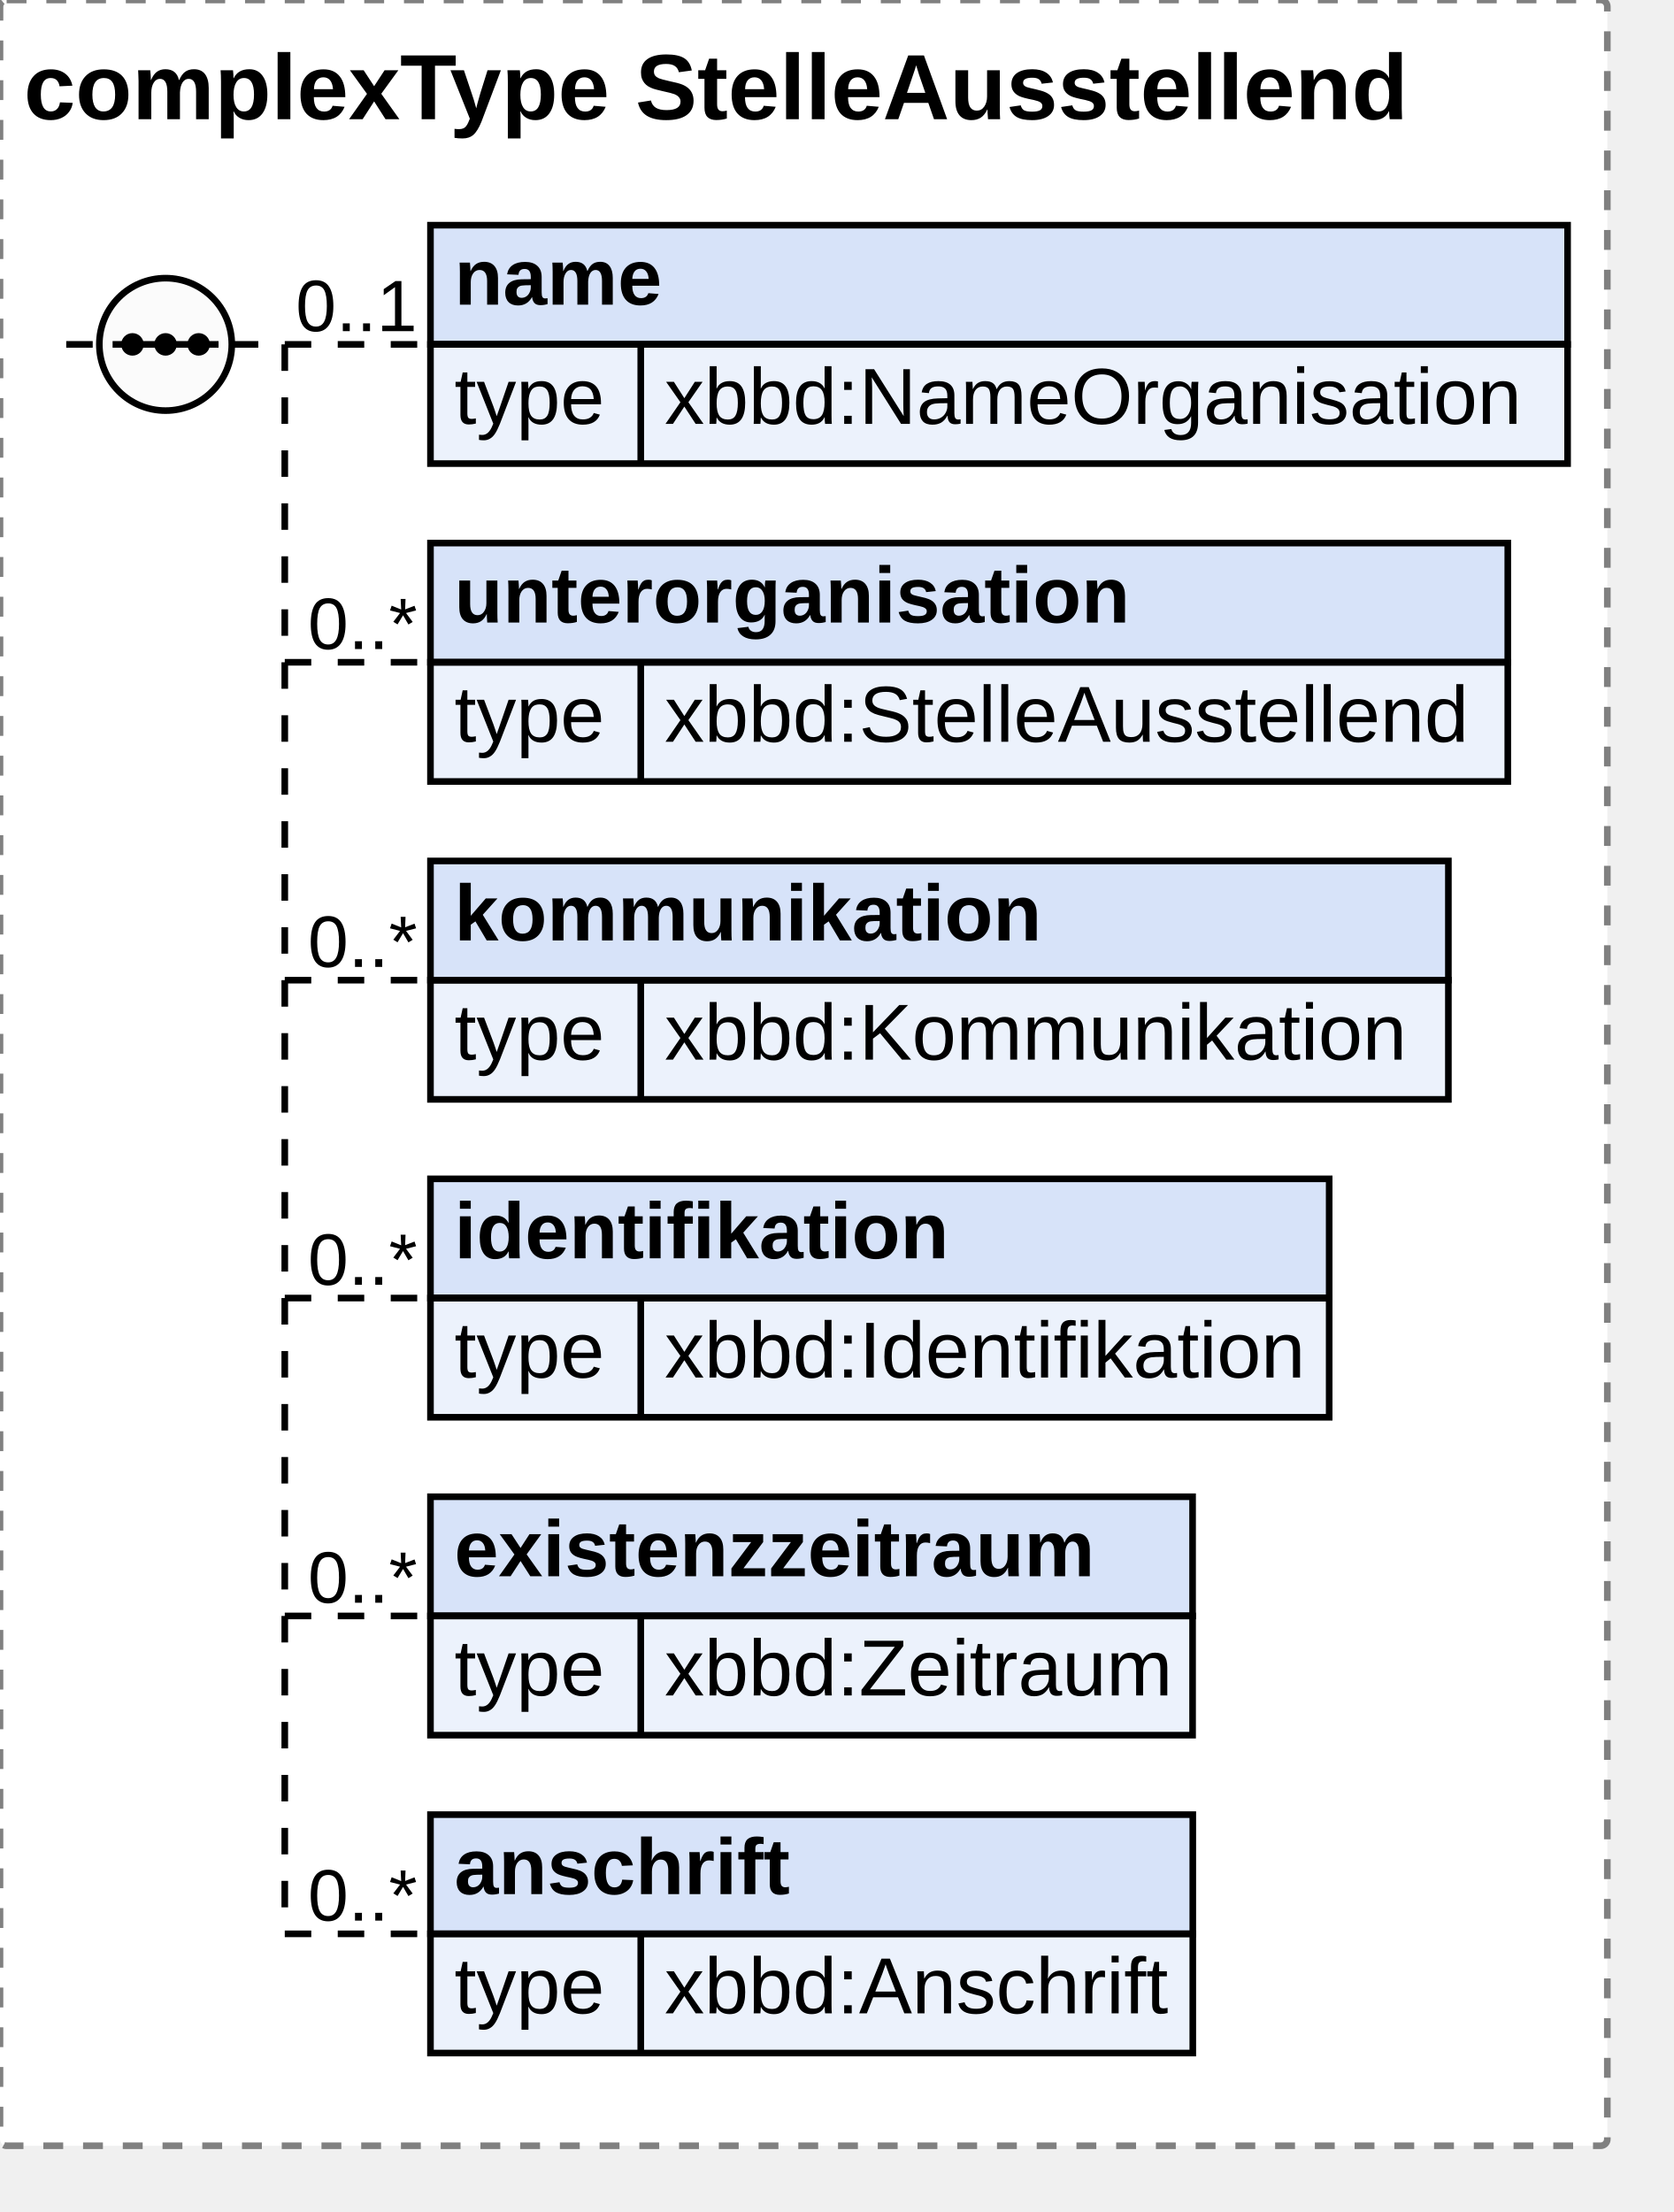
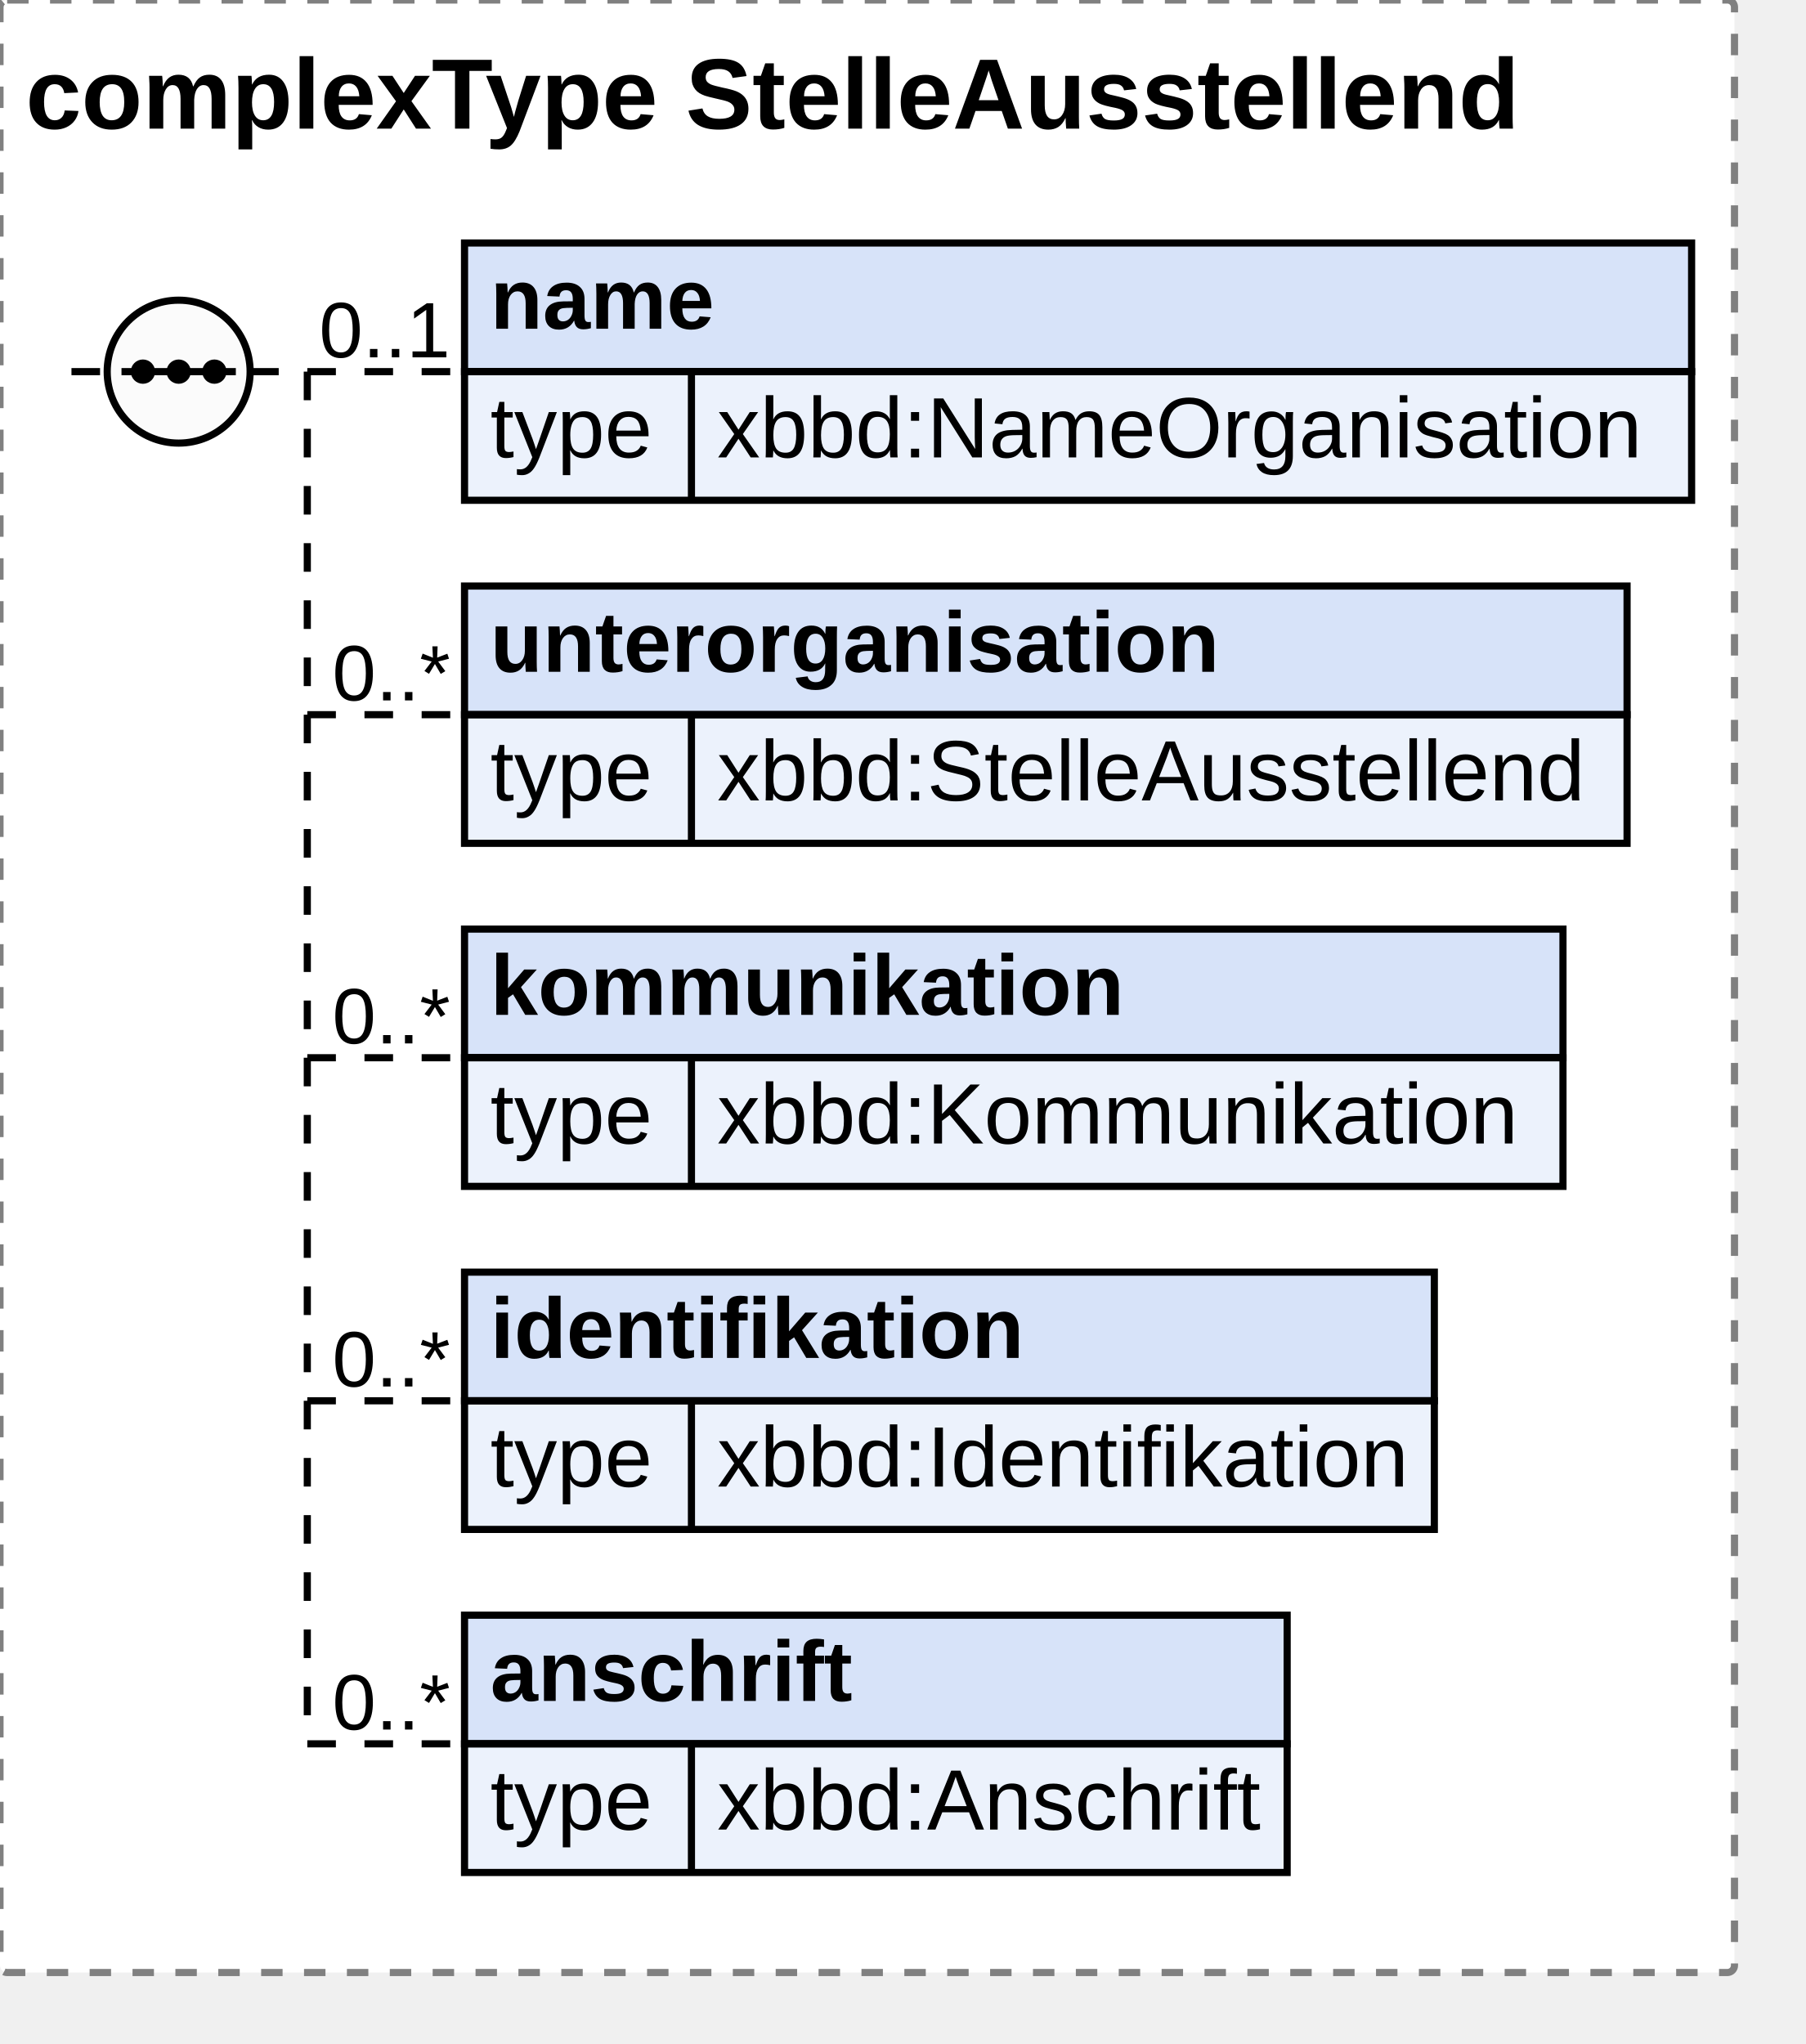
- <svg xmlns="http://www.w3.org/2000/svg" width="252.703" height="334">
+ <svg xmlns="http://www.w3.org/2000/svg" width="252.703" height="286">
  <defs>
    <style type="text/css">
                        text {
                            font-family: 'Arial';
                            fill: black;
                        }
                        text.at {
                            font-family: 'Arial';
                            fill: rgb(242, 152, 0);
                        }
                        line {
                            stroke: black;
                        }
                        line.type-structure {
                            stroke: black;
                        }
                        line.type-structure-optional {
                            stroke: black;
                            stroke-dasharray: 4, 4;
                        }
                        rect.attribute-upper {
                            stroke: black;
                            fill: rgb(255, 239, 211);
                        }
                        rect.element-upper {
                            stroke: black;
                            fill: rgb(215, 227, 249);
                        }
                        rect.element-lower {
                            stroke: black;
                            fill: rgb(236, 242, 252);
                        }
                        a text {
                            fill: black;
                        } 
                    </style>
  </defs>
-   <rect width="242.703" height="324" stroke-dasharray="3,3" rx="1" ry="1" style="stroke: grey;fill: white;" />
+   <rect width="242.703" height="276" stroke-dasharray="3,3" rx="1" ry="1" style="stroke: grey;fill: white;" />
  <text font-size="14" x="3.6" y="18" font-weight="bold">complexType StelleAusstellend</text>
  <g transform="translate(10,34)">
    <g transform="translate(55,0)">
      <rect width="171.703" height="18" class="element-upper" />
      <rect width="171.703" height="18" y="18" class="element-lower" />
      <text font-size="12" x="3.6" y="12" font-weight="bold">name</text>
      <line x1="0" y1="18" x2="171.703" y2="18" />
      <text font-size="12" fill="grey" x="3.6" y="30">type</text>
      <line x1="31.753" y1="18" x2="31.753" y2="36" />
      <text font-size="12" x="35.353" y="30">xbbd:NameOrganisation</text>
      <g transform="translate(171.7031,0)" />
    </g>
    <line x1="33" y1="18" x2="55" y2="18" class="type-structure-optional" />
    <text font-size="11" fill="black" x="53" y="16" text-anchor="end">0..1</text>
    <line x1="33" y1="18" x2="33" y2="18" class="type-structure-optional" />
    <g transform="translate(55,48)">
      <rect width="162.672" height="18" class="element-upper" />
      <rect width="162.672" height="18" y="18" class="element-lower" />
      <text font-size="12" x="3.6" y="12" font-weight="bold">unterorganisation</text>
      <line x1="0" y1="18" x2="162.672" y2="18" />
      <text font-size="12" fill="grey" x="3.6" y="30">type</text>
      <line x1="31.753" y1="18" x2="31.753" y2="36" />
      <text font-size="12" x="35.353" y="30">xbbd:StelleAusstellend</text>
      <g transform="translate(162.6719,0)" />
    </g>
    <line x1="33" y1="66" x2="55" y2="66" class="type-structure-optional" />
    <text font-size="11" fill="black" x="53" y="64" text-anchor="end">0..*</text>
    <line x1="33" y1="18" x2="33" y2="66" class="type-structure-optional" />
    <g transform="translate(55,96)">
      <rect width="153.703" height="18" class="element-upper" />
      <rect width="153.703" height="18" y="18" class="element-lower" />
      <text font-size="12" x="3.6" y="12" font-weight="bold">kommunikation</text>
      <line x1="0" y1="18" x2="153.703" y2="18" />
      <text font-size="12" fill="grey" x="3.6" y="30">type</text>
      <line x1="31.753" y1="18" x2="31.753" y2="36" />
      <text font-size="12" x="35.353" y="30">xbbd:Kommunikation</text>
      <g transform="translate(153.7031,0)" />
    </g>
    <line x1="33" y1="114" x2="55" y2="114" class="type-structure-optional" />
    <text font-size="11" fill="black" x="53" y="112" text-anchor="end">0..*</text>
    <line x1="33" y1="66" x2="33" y2="114" class="type-structure-optional" />
    <g transform="translate(55,144)">
      <rect width="135.703" height="18" class="element-upper" />
      <rect width="135.703" height="18" y="18" class="element-lower" />
      <text font-size="12" x="3.6" y="12" font-weight="bold">identifikation</text>
      <line x1="0" y1="18" x2="135.703" y2="18" />
      <text font-size="12" fill="grey" x="3.6" y="30">type</text>
      <line x1="31.753" y1="18" x2="31.753" y2="36" />
      <text font-size="12" x="35.353" y="30">xbbd:Identifikation</text>
      <g transform="translate(135.7031,0)" />
    </g>
    <line x1="33" y1="162" x2="55" y2="162" class="type-structure-optional" />
    <text font-size="11" fill="black" x="53" y="160" text-anchor="end">0..*</text>
    <line x1="33" y1="114" x2="33" y2="162" class="type-structure-optional" />
    <g transform="translate(55,192)">
-       <rect width="115.078" height="18" class="element-upper" />
-       <rect width="115.078" height="18" y="18" class="element-lower" />
-       <text font-size="12" x="3.6" y="12" font-weight="bold">existenzzeitraum</text>
-       <line x1="0" y1="18" x2="115.078" y2="18" />
-       <text font-size="12" fill="grey" x="3.6" y="30">type</text>
-       <line x1="31.753" y1="18" x2="31.753" y2="36" />
-       <text font-size="12" x="35.353" y="30">xbbd:Zeitraum</text>
-       <g transform="translate(115.0781,0)" />
-     </g>
-     <line x1="33" y1="210" x2="55" y2="210" class="type-structure-optional" />
-     <text font-size="11" fill="black" x="53" y="208" text-anchor="end">0..*</text>
-     <line x1="33" y1="162" x2="33" y2="210" class="type-structure-optional" />
-     <g transform="translate(55,240)">
      <rect width="115.109" height="18" class="element-upper" />
      <rect width="115.109" height="18" y="18" class="element-lower" />
      <text font-size="12" x="3.6" y="12" font-weight="bold">anschrift</text>
      <line x1="0" y1="18" x2="115.109" y2="18" />
      <text font-size="12" fill="grey" x="3.6" y="30">type</text>
      <line x1="31.753" y1="18" x2="31.753" y2="36" />
      <text font-size="12" x="35.353" y="30">xbbd:Anschrift</text>
      <g transform="translate(115.1094,0)" />
    </g>
-     <line x1="33" y1="258" x2="55" y2="258" class="type-structure-optional" />
-     <text font-size="11" fill="black" x="53" y="256" text-anchor="end">0..*</text>
-     <line x1="33" y1="210" x2="33" y2="258" class="type-structure-optional" />
+     <line x1="33" y1="210" x2="55" y2="210" class="type-structure-optional" />
+     <text font-size="11" fill="black" x="53" y="208" text-anchor="end">0..*</text>
+     <line x1="33" y1="162" x2="33" y2="210" class="type-structure-optional" />
    <circle cx="15" cy="18" r="10" stroke="black" fill="rgb(251, 251, 251)" />
    <line x1="0" y1="18" x2="5" y2="18" class="type-structure-optional" />
    <line x1="25" y1="18" x2="33" y2="18" class="type-structure-optional" />
    <circle cx="10" cy="18" r="1.2" stroke="black" fill="black" />
    <circle cx="15" cy="18" r="1.2" stroke="black" fill="black" />
    <circle cx="20" cy="18" r="1.2" stroke="black" fill="black" />
    <line x1="7" y1="18" x2="23" y2="18" />
  </g>
</svg>
